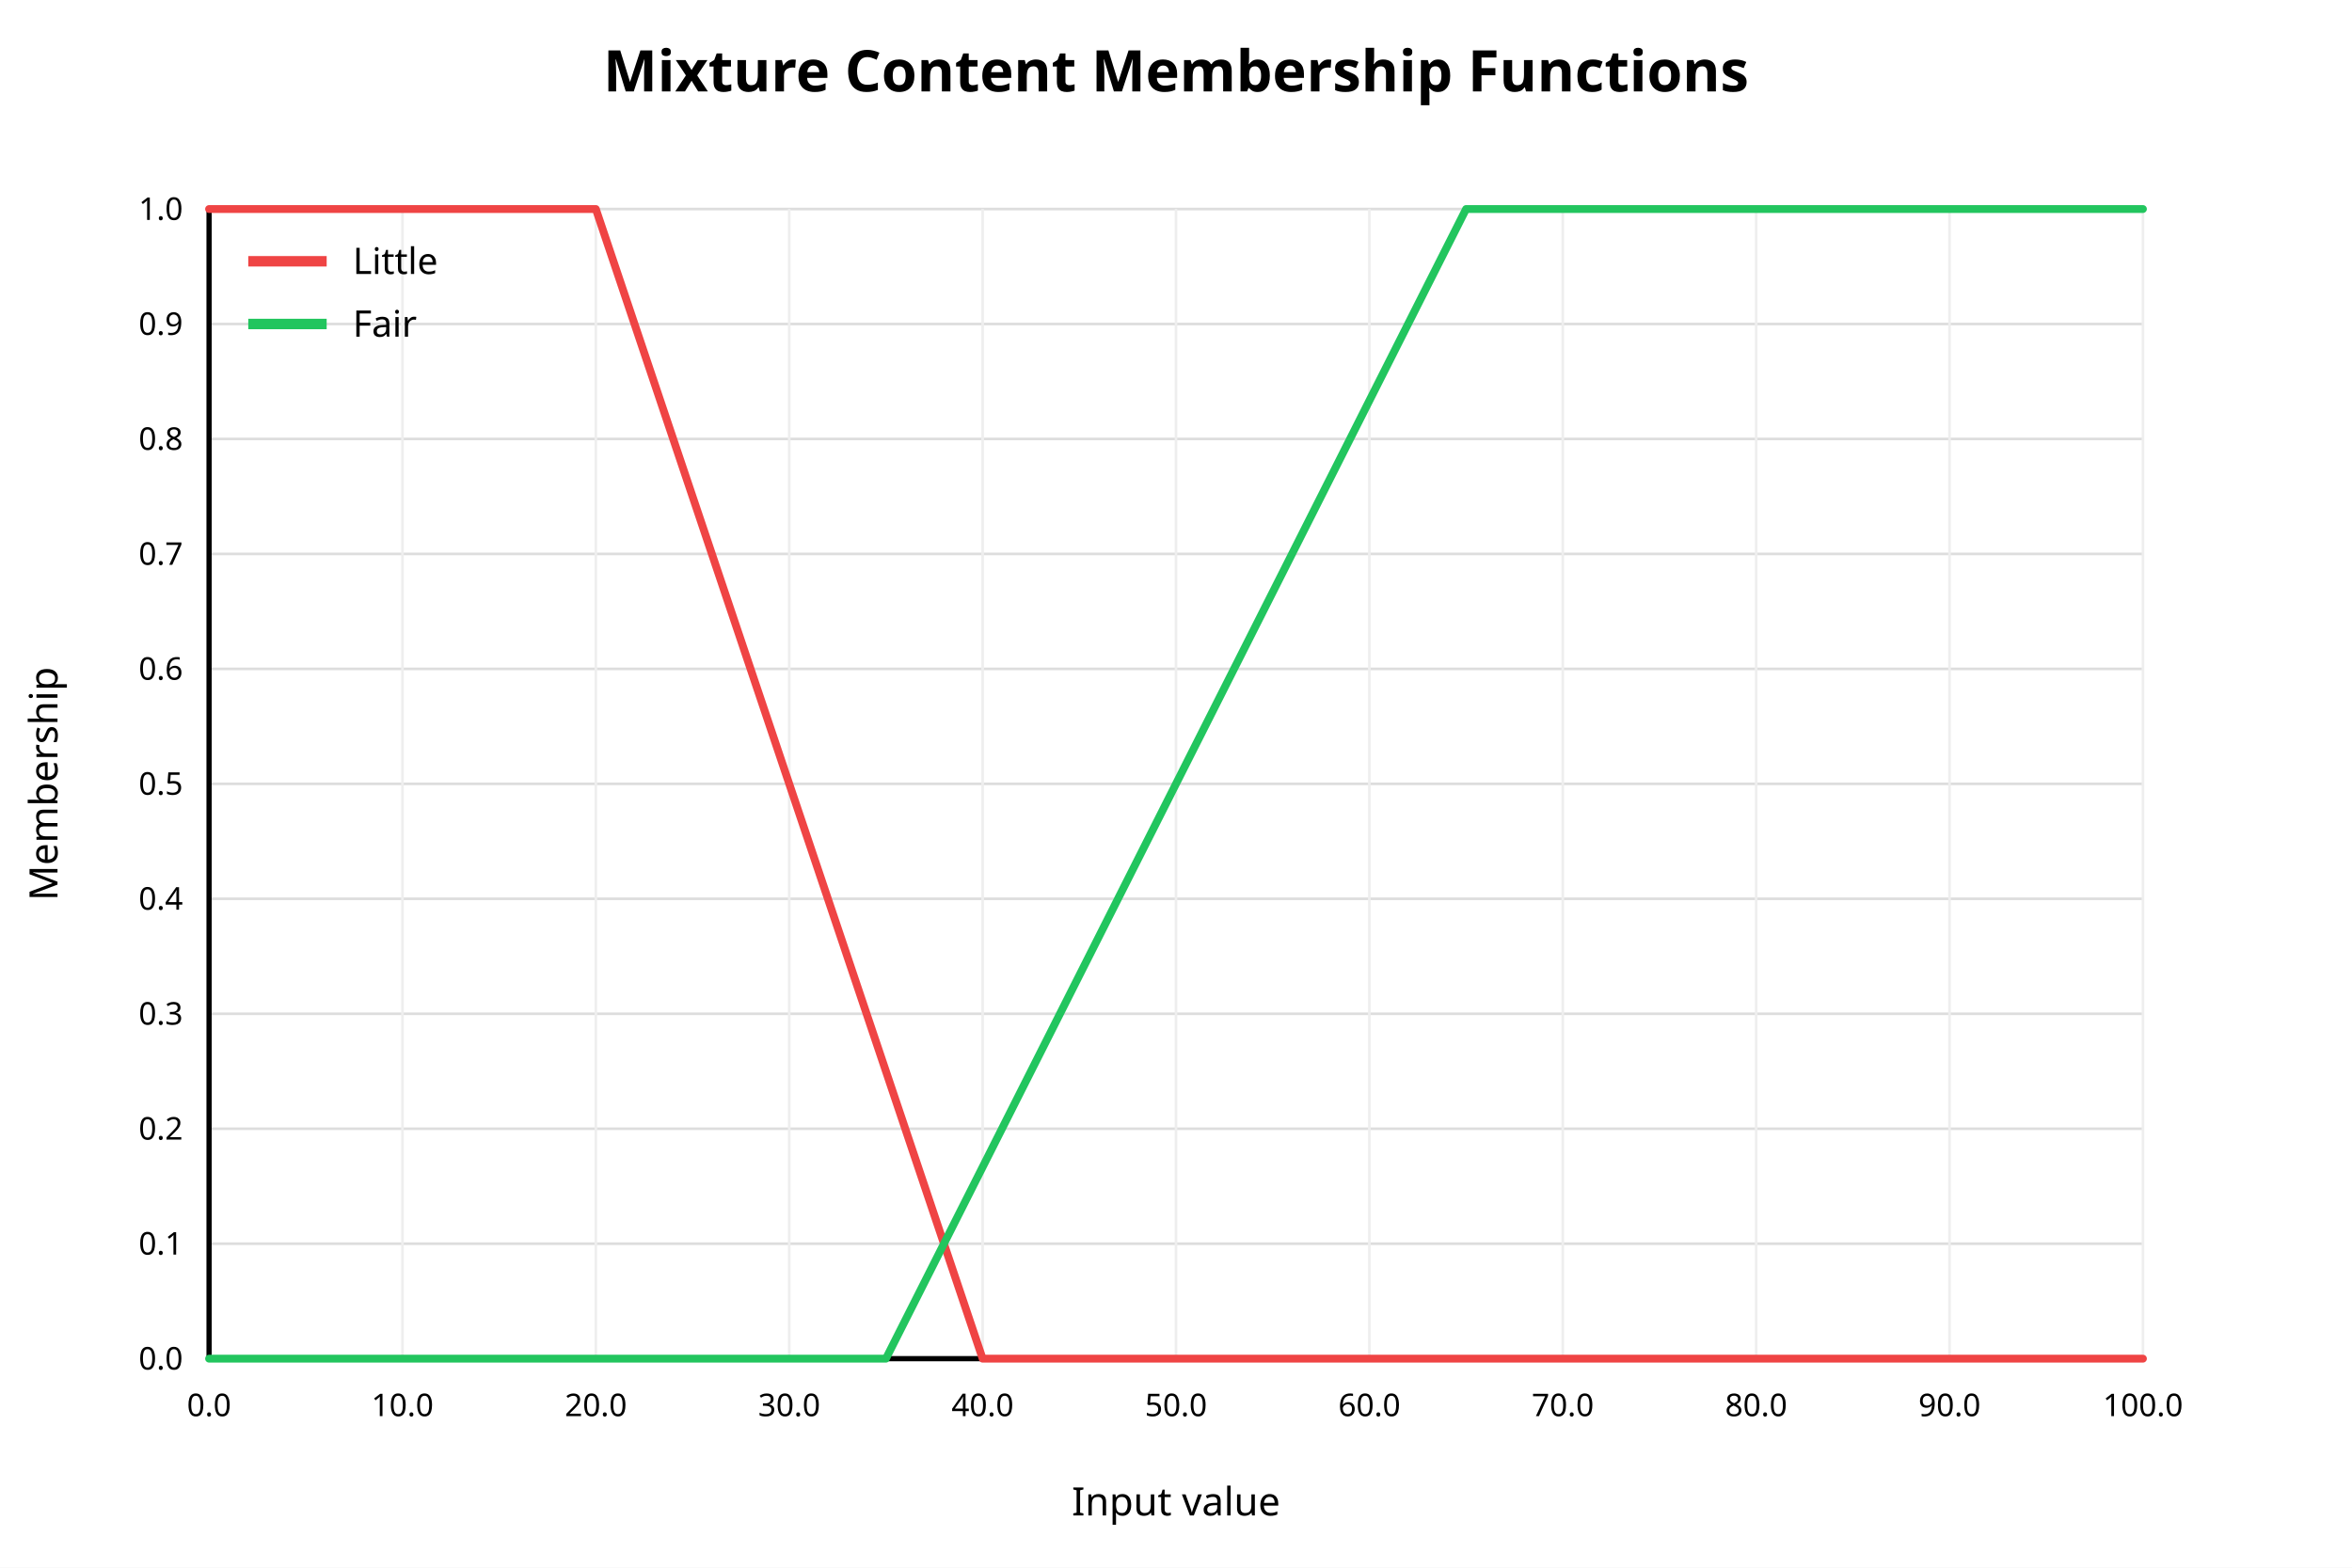
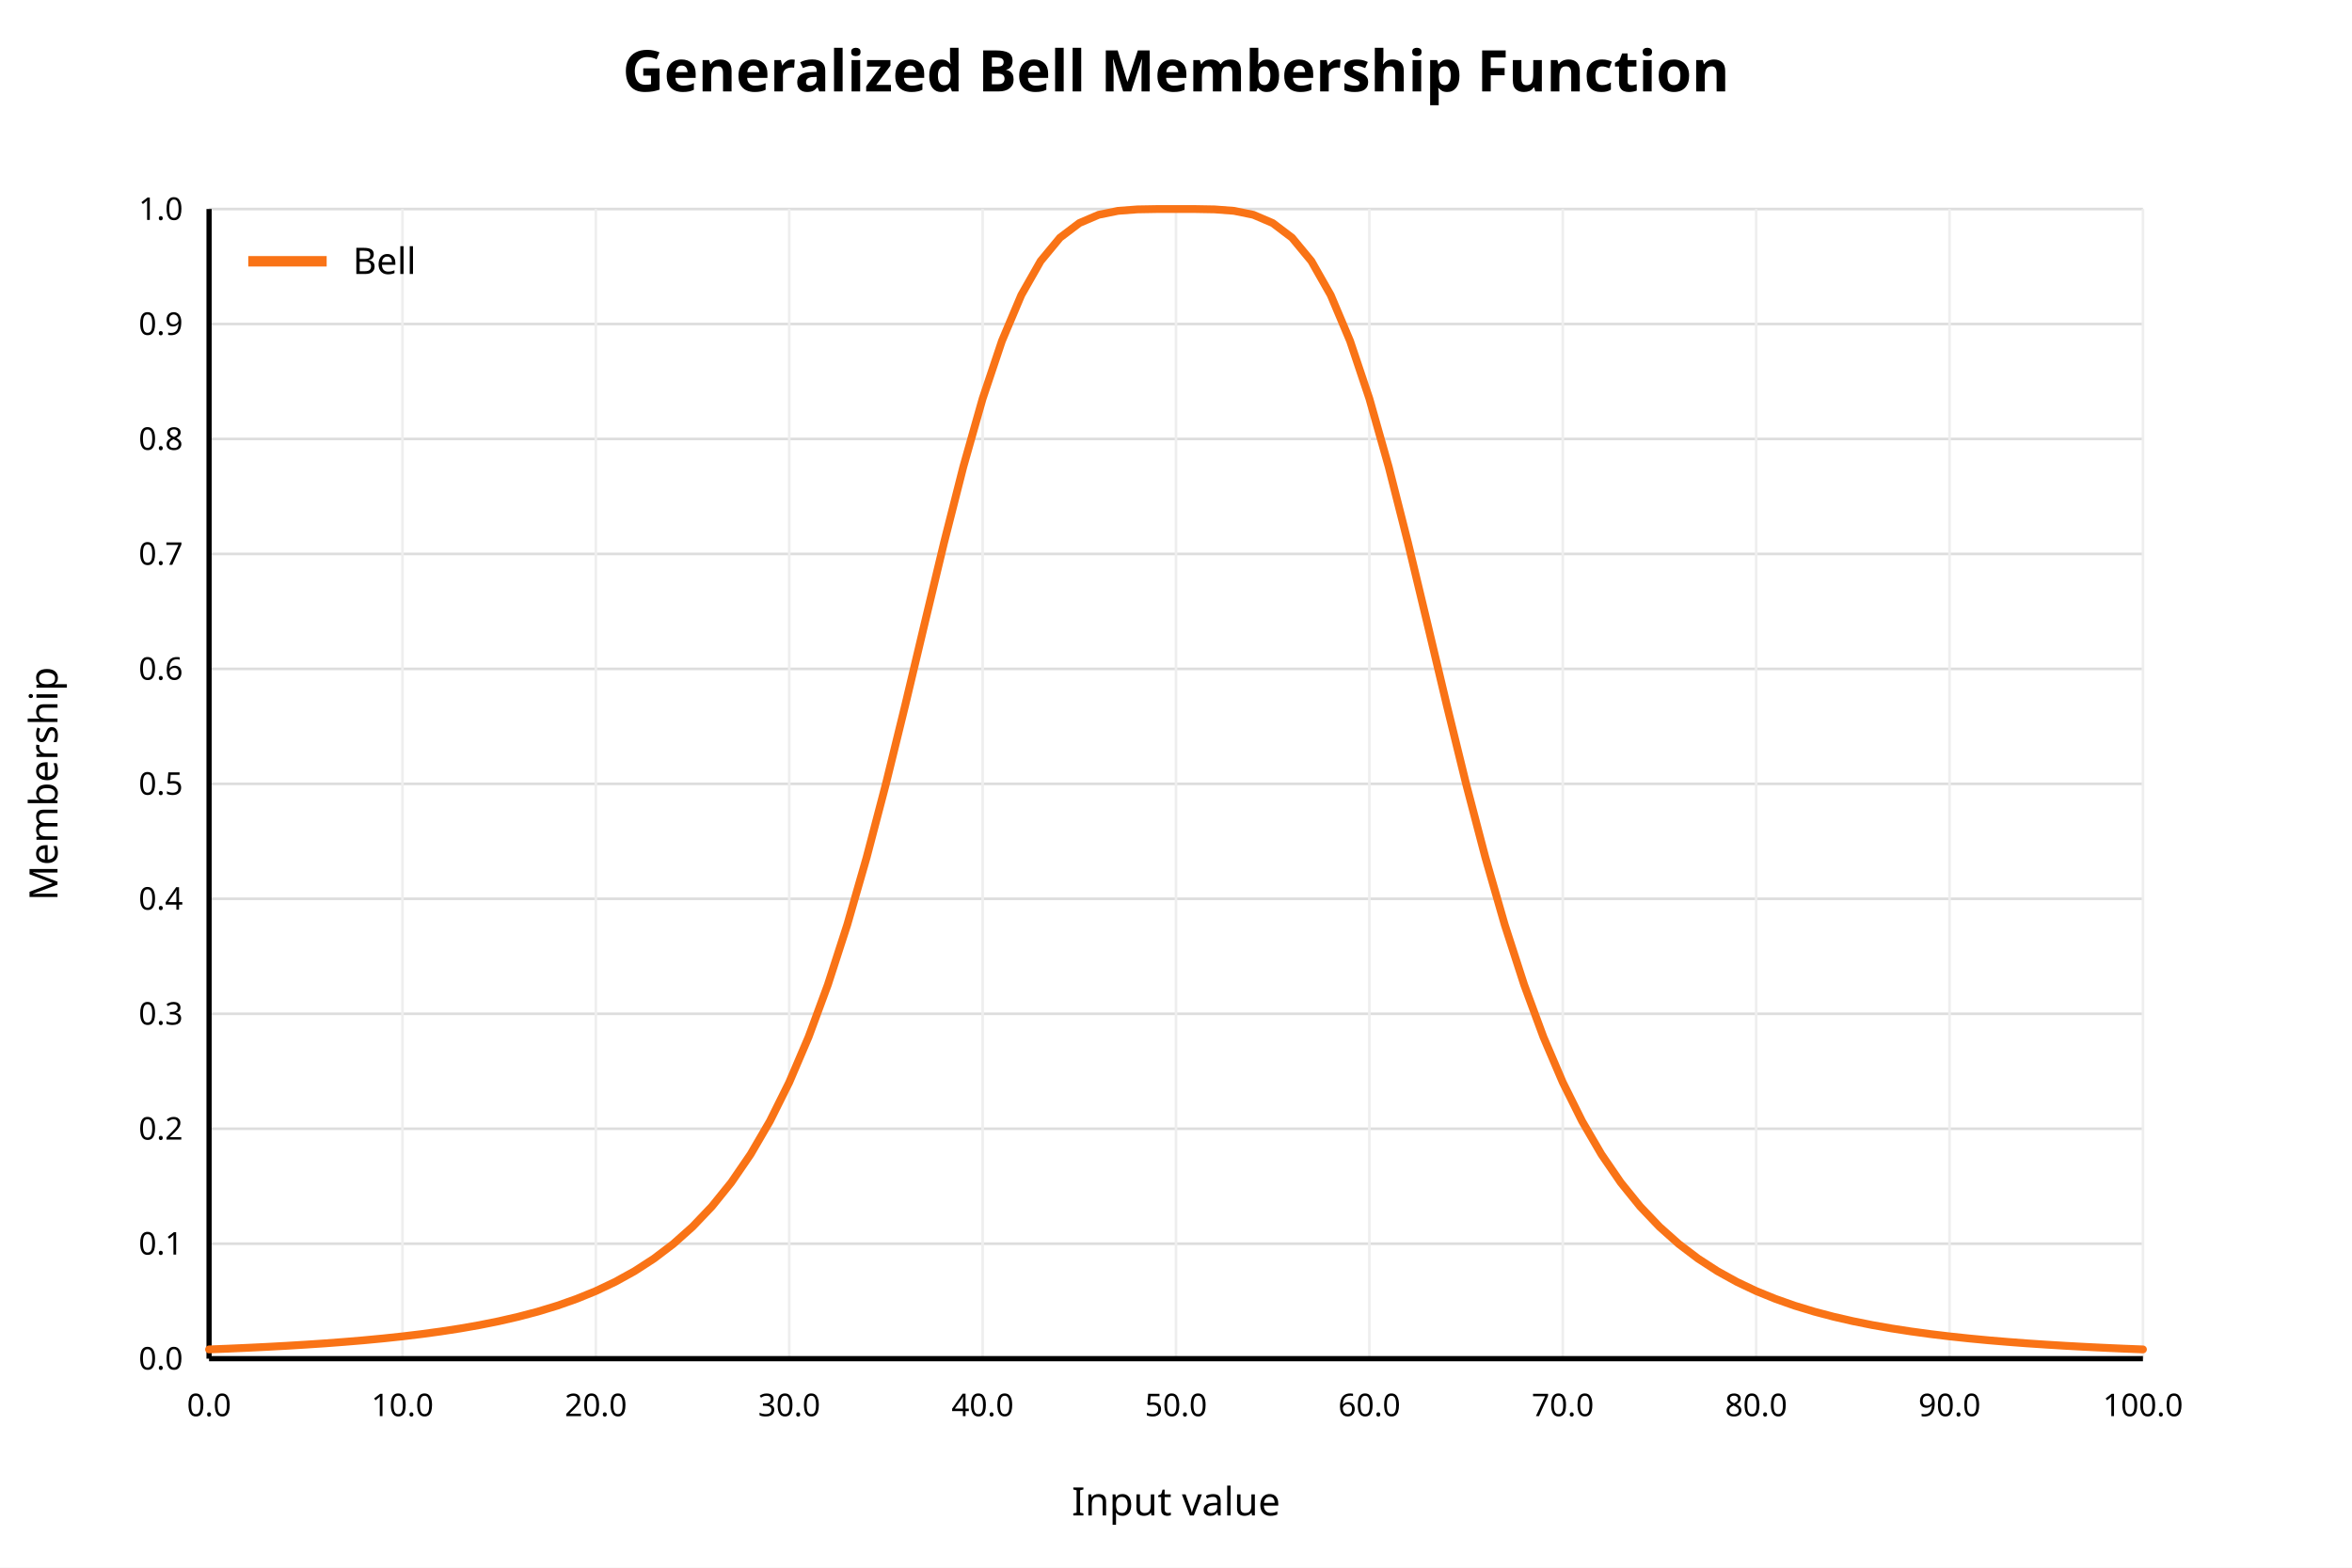
<svg xmlns="http://www.w3.org/2000/svg" width="900" height="600" viewBox="0 0 900 600">
  <rect x="0" y="0" width="900" height="600" fill="white" />
-   <text x="450" y="35" text-anchor="middle" font-family="sans-serif" font-size="22" font-weight="bold" fill="black">Mixture Content Membership Functions</text>
+   <text x="450" y="35" text-anchor="middle" font-family="sans-serif" font-size="22" font-weight="bold" fill="black">Generalized Bell Membership Function</text>
  <line x1="80" y1="520.00" x2="820" y2="520.00" stroke="#dddddd" stroke-width="1" />
  <text x="70" y="520.00" text-anchor="end" dominant-baseline="middle" font-family="sans-serif" font-size="12" fill="black">0.0</text>
  <line x1="80" y1="476.00" x2="820" y2="476.00" stroke="#dddddd" stroke-width="1" />
  <text x="70" y="476.00" text-anchor="end" dominant-baseline="middle" font-family="sans-serif" font-size="12" fill="black">0.1</text>
  <line x1="80" y1="432.00" x2="820" y2="432.00" stroke="#dddddd" stroke-width="1" />
  <text x="70" y="432.00" text-anchor="end" dominant-baseline="middle" font-family="sans-serif" font-size="12" fill="black">0.2</text>
  <line x1="80" y1="388.00" x2="820" y2="388.00" stroke="#dddddd" stroke-width="1" />
  <text x="70" y="388.00" text-anchor="end" dominant-baseline="middle" font-family="sans-serif" font-size="12" fill="black">0.3</text>
  <line x1="80" y1="344.00" x2="820" y2="344.00" stroke="#dddddd" stroke-width="1" />
  <text x="70" y="344.00" text-anchor="end" dominant-baseline="middle" font-family="sans-serif" font-size="12" fill="black">0.4</text>
  <line x1="80" y1="300.00" x2="820" y2="300.00" stroke="#dddddd" stroke-width="1" />
  <text x="70" y="300.00" text-anchor="end" dominant-baseline="middle" font-family="sans-serif" font-size="12" fill="black">0.5</text>
  <line x1="80" y1="256.00" x2="820" y2="256.00" stroke="#dddddd" stroke-width="1" />
  <text x="70" y="256.00" text-anchor="end" dominant-baseline="middle" font-family="sans-serif" font-size="12" fill="black">0.6</text>
  <line x1="80" y1="212.00" x2="820" y2="212.00" stroke="#dddddd" stroke-width="1" />
  <text x="70" y="212.00" text-anchor="end" dominant-baseline="middle" font-family="sans-serif" font-size="12" fill="black">0.7</text>
  <line x1="80" y1="168.00" x2="820" y2="168.00" stroke="#dddddd" stroke-width="1" />
  <text x="70" y="168.00" text-anchor="end" dominant-baseline="middle" font-family="sans-serif" font-size="12" fill="black">0.8</text>
  <line x1="80" y1="124.00" x2="820" y2="124.00" stroke="#dddddd" stroke-width="1" />
  <text x="70" y="124.00" text-anchor="end" dominant-baseline="middle" font-family="sans-serif" font-size="12" fill="black">0.9</text>
  <line x1="80" y1="80.00" x2="820" y2="80.00" stroke="#dddddd" stroke-width="1" />
  <text x="70" y="80.00" text-anchor="end" dominant-baseline="middle" font-family="sans-serif" font-size="12" fill="black">1.0</text>
  <line x1="80.00" y1="80" x2="80.00" y2="520" stroke="#eeeeee" stroke-width="1" />
  <text x="80.00" y="542" text-anchor="middle" font-family="sans-serif" font-size="12" fill="black">0.0</text>
  <line x1="154.00" y1="80" x2="154.00" y2="520" stroke="#eeeeee" stroke-width="1" />
  <text x="154.00" y="542" text-anchor="middle" font-family="sans-serif" font-size="12" fill="black">10.0</text>
  <line x1="228.00" y1="80" x2="228.00" y2="520" stroke="#eeeeee" stroke-width="1" />
  <text x="228.00" y="542" text-anchor="middle" font-family="sans-serif" font-size="12" fill="black">20.0</text>
  <line x1="302.00" y1="80" x2="302.00" y2="520" stroke="#eeeeee" stroke-width="1" />
  <text x="302.00" y="542" text-anchor="middle" font-family="sans-serif" font-size="12" fill="black">30.0</text>
  <line x1="376.00" y1="80" x2="376.00" y2="520" stroke="#eeeeee" stroke-width="1" />
  <text x="376.00" y="542" text-anchor="middle" font-family="sans-serif" font-size="12" fill="black">40.0</text>
  <line x1="450.00" y1="80" x2="450.00" y2="520" stroke="#eeeeee" stroke-width="1" />
  <text x="450.00" y="542" text-anchor="middle" font-family="sans-serif" font-size="12" fill="black">50.0</text>
  <line x1="524.00" y1="80" x2="524.00" y2="520" stroke="#eeeeee" stroke-width="1" />
  <text x="524.00" y="542" text-anchor="middle" font-family="sans-serif" font-size="12" fill="black">60.0</text>
  <line x1="598.00" y1="80" x2="598.00" y2="520" stroke="#eeeeee" stroke-width="1" />
  <text x="598.00" y="542" text-anchor="middle" font-family="sans-serif" font-size="12" fill="black">70.0</text>
  <line x1="672.00" y1="80" x2="672.00" y2="520" stroke="#eeeeee" stroke-width="1" />
  <text x="672.00" y="542" text-anchor="middle" font-family="sans-serif" font-size="12" fill="black">80.0</text>
  <line x1="746.00" y1="80" x2="746.00" y2="520" stroke="#eeeeee" stroke-width="1" />
  <text x="746.00" y="542" text-anchor="middle" font-family="sans-serif" font-size="12" fill="black">90.0</text>
  <line x1="820.00" y1="80" x2="820.00" y2="520" stroke="#eeeeee" stroke-width="1" />
  <text x="820.00" y="542" text-anchor="middle" font-family="sans-serif" font-size="12" fill="black">100.0</text>
  <line x1="80" y1="520" x2="820" y2="520" stroke="black" stroke-width="2" />
  <line x1="80" y1="80" x2="80" y2="520" stroke="black" stroke-width="2" />
  <text x="450" y="580" text-anchor="middle" font-family="sans-serif" font-size="15" fill="black">Input value</text>
  <text x="22" y="300" text-anchor="middle" font-family="sans-serif" font-size="15" fill="black" transform="rotate(-90 22 300)">Membership</text>
-   <polyline fill="none" stroke="#ef4444" stroke-width="3" stroke-linejoin="round" stroke-linecap="round" points="80.00,80.00 87.40,80.00 94.80,80.00 102.20,80.00 109.60,80.00 117.00,80.00 124.40,80.00 131.80,80.00 139.20,80.00 146.60,80.00 154.00,80.00 161.40,80.00 168.80,80.00 176.20,80.00 183.60,80.00 191.00,80.00 198.40,80.00 205.80,80.00 213.20,80.00 220.60,80.00 228.00,80.00 235.40,102.00 242.80,124.00 250.20,146.00 257.60,168.00 265.00,190.00 272.40,212.00 279.80,234.00 287.20,256.00 294.60,278.00 302.00,300.00 309.40,322.00 316.80,344.00 324.20,366.00 331.60,388.00 339.00,410.00 346.40,432.00 353.80,454.00 361.20,476.00 368.60,498.00 376.00,520.00 383.40,520.00 390.80,520.00 398.20,520.00 405.60,520.00 413.00,520.00 420.40,520.00 427.80,520.00 435.20,520.00 442.60,520.00 450.00,520.00 457.40,520.00 464.80,520.00 472.20,520.00 479.60,520.00 487.00,520.00 494.40,520.00 501.80,520.00 509.20,520.00 516.60,520.00 524.00,520.00 531.40,520.00 538.80,520.00 546.20,520.00 553.60,520.00 561.00,520.00 568.40,520.00 575.80,520.00 583.20,520.00 590.60,520.00 598.00,520.00 605.40,520.00 612.80,520.00 620.20,520.00 627.60,520.00 635.00,520.00 642.40,520.00 649.80,520.00 657.20,520.00 664.60,520.00 672.00,520.00 679.40,520.00 686.80,520.00 694.20,520.00 701.60,520.00 709.00,520.00 716.40,520.00 723.80,520.00 731.20,520.00 738.60,520.00 746.00,520.00 753.40,520.00 760.80,520.00 768.20,520.00 775.60,520.00 783.00,520.00 790.40,520.00 797.80,520.00 805.20,520.00 812.60,520.00 820.00,520.00" />
-   <line x1="95" y1="100" x2="125" y2="100" stroke="#ef4444" stroke-width="4" />
-   <text x="135" y="100" dominant-baseline="middle" font-family="sans-serif" font-size="14" fill="black">Little</text>
-   <polyline fill="none" stroke="#22c55e" stroke-width="3" stroke-linejoin="round" stroke-linecap="round" points="80.00,520.00 87.40,520.00 94.80,520.00 102.20,520.00 109.60,520.00 117.00,520.00 124.40,520.00 131.80,520.00 139.20,520.00 146.60,520.00 154.00,520.00 161.40,520.00 168.80,520.00 176.20,520.00 183.60,520.00 191.00,520.00 198.40,520.00 205.80,520.00 213.20,520.00 220.60,520.00 228.00,520.00 235.40,520.00 242.80,520.00 250.20,520.00 257.60,520.00 265.00,520.00 272.40,520.00 279.80,520.00 287.20,520.00 294.60,520.00 302.00,520.00 309.40,520.00 316.80,520.00 324.20,520.00 331.60,520.00 339.00,520.00 346.40,505.33 353.80,490.67 361.20,476.00 368.60,461.33 376.00,446.67 383.40,432.00 390.80,417.33 398.20,402.67 405.60,388.00 413.00,373.33 420.40,358.67 427.80,344.00 435.20,329.33 442.60,314.67 450.00,300.00 457.40,285.33 464.80,270.67 472.20,256.00 479.60,241.33 487.00,226.67 494.40,212.00 501.80,197.33 509.20,182.67 516.60,168.00 524.00,153.33 531.40,138.67 538.80,124.00 546.20,109.33 553.60,94.67 561.00,80.00 568.40,80.00 575.80,80.00 583.20,80.00 590.60,80.00 598.00,80.00 605.40,80.00 612.80,80.00 620.20,80.00 627.60,80.00 635.00,80.00 642.40,80.00 649.80,80.00 657.20,80.00 664.60,80.00 672.00,80.00 679.40,80.00 686.80,80.00 694.20,80.00 701.60,80.00 709.00,80.00 716.40,80.00 723.80,80.00 731.20,80.00 738.60,80.00 746.00,80.00 753.40,80.00 760.80,80.00 768.20,80.00 775.60,80.00 783.00,80.00 790.40,80.00 797.80,80.00 805.20,80.00 812.60,80.00 820.00,80.00" />
-   <line x1="95" y1="124" x2="125" y2="124" stroke="#22c55e" stroke-width="4" />
-   <text x="135" y="124" dominant-baseline="middle" font-family="sans-serif" font-size="14" fill="black">Fair</text>
+   <polyline fill="none" stroke="#f97316" stroke-width="3" stroke-linejoin="round" stroke-linecap="round" points="80.00,516.46 87.40,516.17 94.80,515.84 102.20,515.48 109.60,515.08 117.00,514.63 124.40,514.14 131.80,513.58 139.20,512.96 146.60,512.26 154.00,511.47 161.40,510.58 168.80,509.57 176.20,508.43 183.60,507.13 191.00,505.64 198.40,503.94 205.80,501.99 213.20,499.74 220.60,497.13 228.00,494.12 235.40,490.61 242.80,486.52 250.20,481.73 257.60,476.12 265.00,469.52 272.40,461.75 279.80,452.60 287.20,441.81 294.60,429.12 302.00,414.24 309.40,396.90 316.80,376.85 324.20,353.95 331.60,328.24 339.00,300.00 346.40,269.83 353.80,238.70 361.20,207.85 368.60,178.70 376.00,152.58 383.40,130.48 390.80,112.94 398.20,99.92 405.60,90.98 413.00,85.37 420.40,82.21 427.80,80.70 435.20,80.14 442.60,80.01 450.00,80.00 457.40,80.01 464.80,80.14 472.20,80.70 479.60,82.21 487.00,85.37 494.40,90.98 501.80,99.92 509.20,112.94 516.60,130.48 524.00,152.58 531.40,178.70 538.80,207.85 546.20,238.70 553.60,269.83 561.00,300.00 568.40,328.24 575.80,353.95 583.20,376.85 590.60,396.90 598.00,414.24 605.40,429.12 612.80,441.81 620.20,452.60 627.60,461.75 635.00,469.52 642.40,476.12 649.80,481.73 657.20,486.52 664.60,490.61 672.00,494.12 679.40,497.13 686.80,499.74 694.20,501.99 701.60,503.94 709.00,505.64 716.40,507.13 723.80,508.43 731.20,509.57 738.60,510.58 746.00,511.47 753.40,512.26 760.80,512.96 768.20,513.58 775.60,514.14 783.00,514.63 790.40,515.08 797.80,515.48 805.20,515.84 812.60,516.17 820.00,516.46" />
+   <line x1="95" y1="100" x2="125" y2="100" stroke="#f97316" stroke-width="4" />
+   <text x="135" y="100" dominant-baseline="middle" font-family="sans-serif" font-size="14" fill="black">Bell</text>
</svg>
